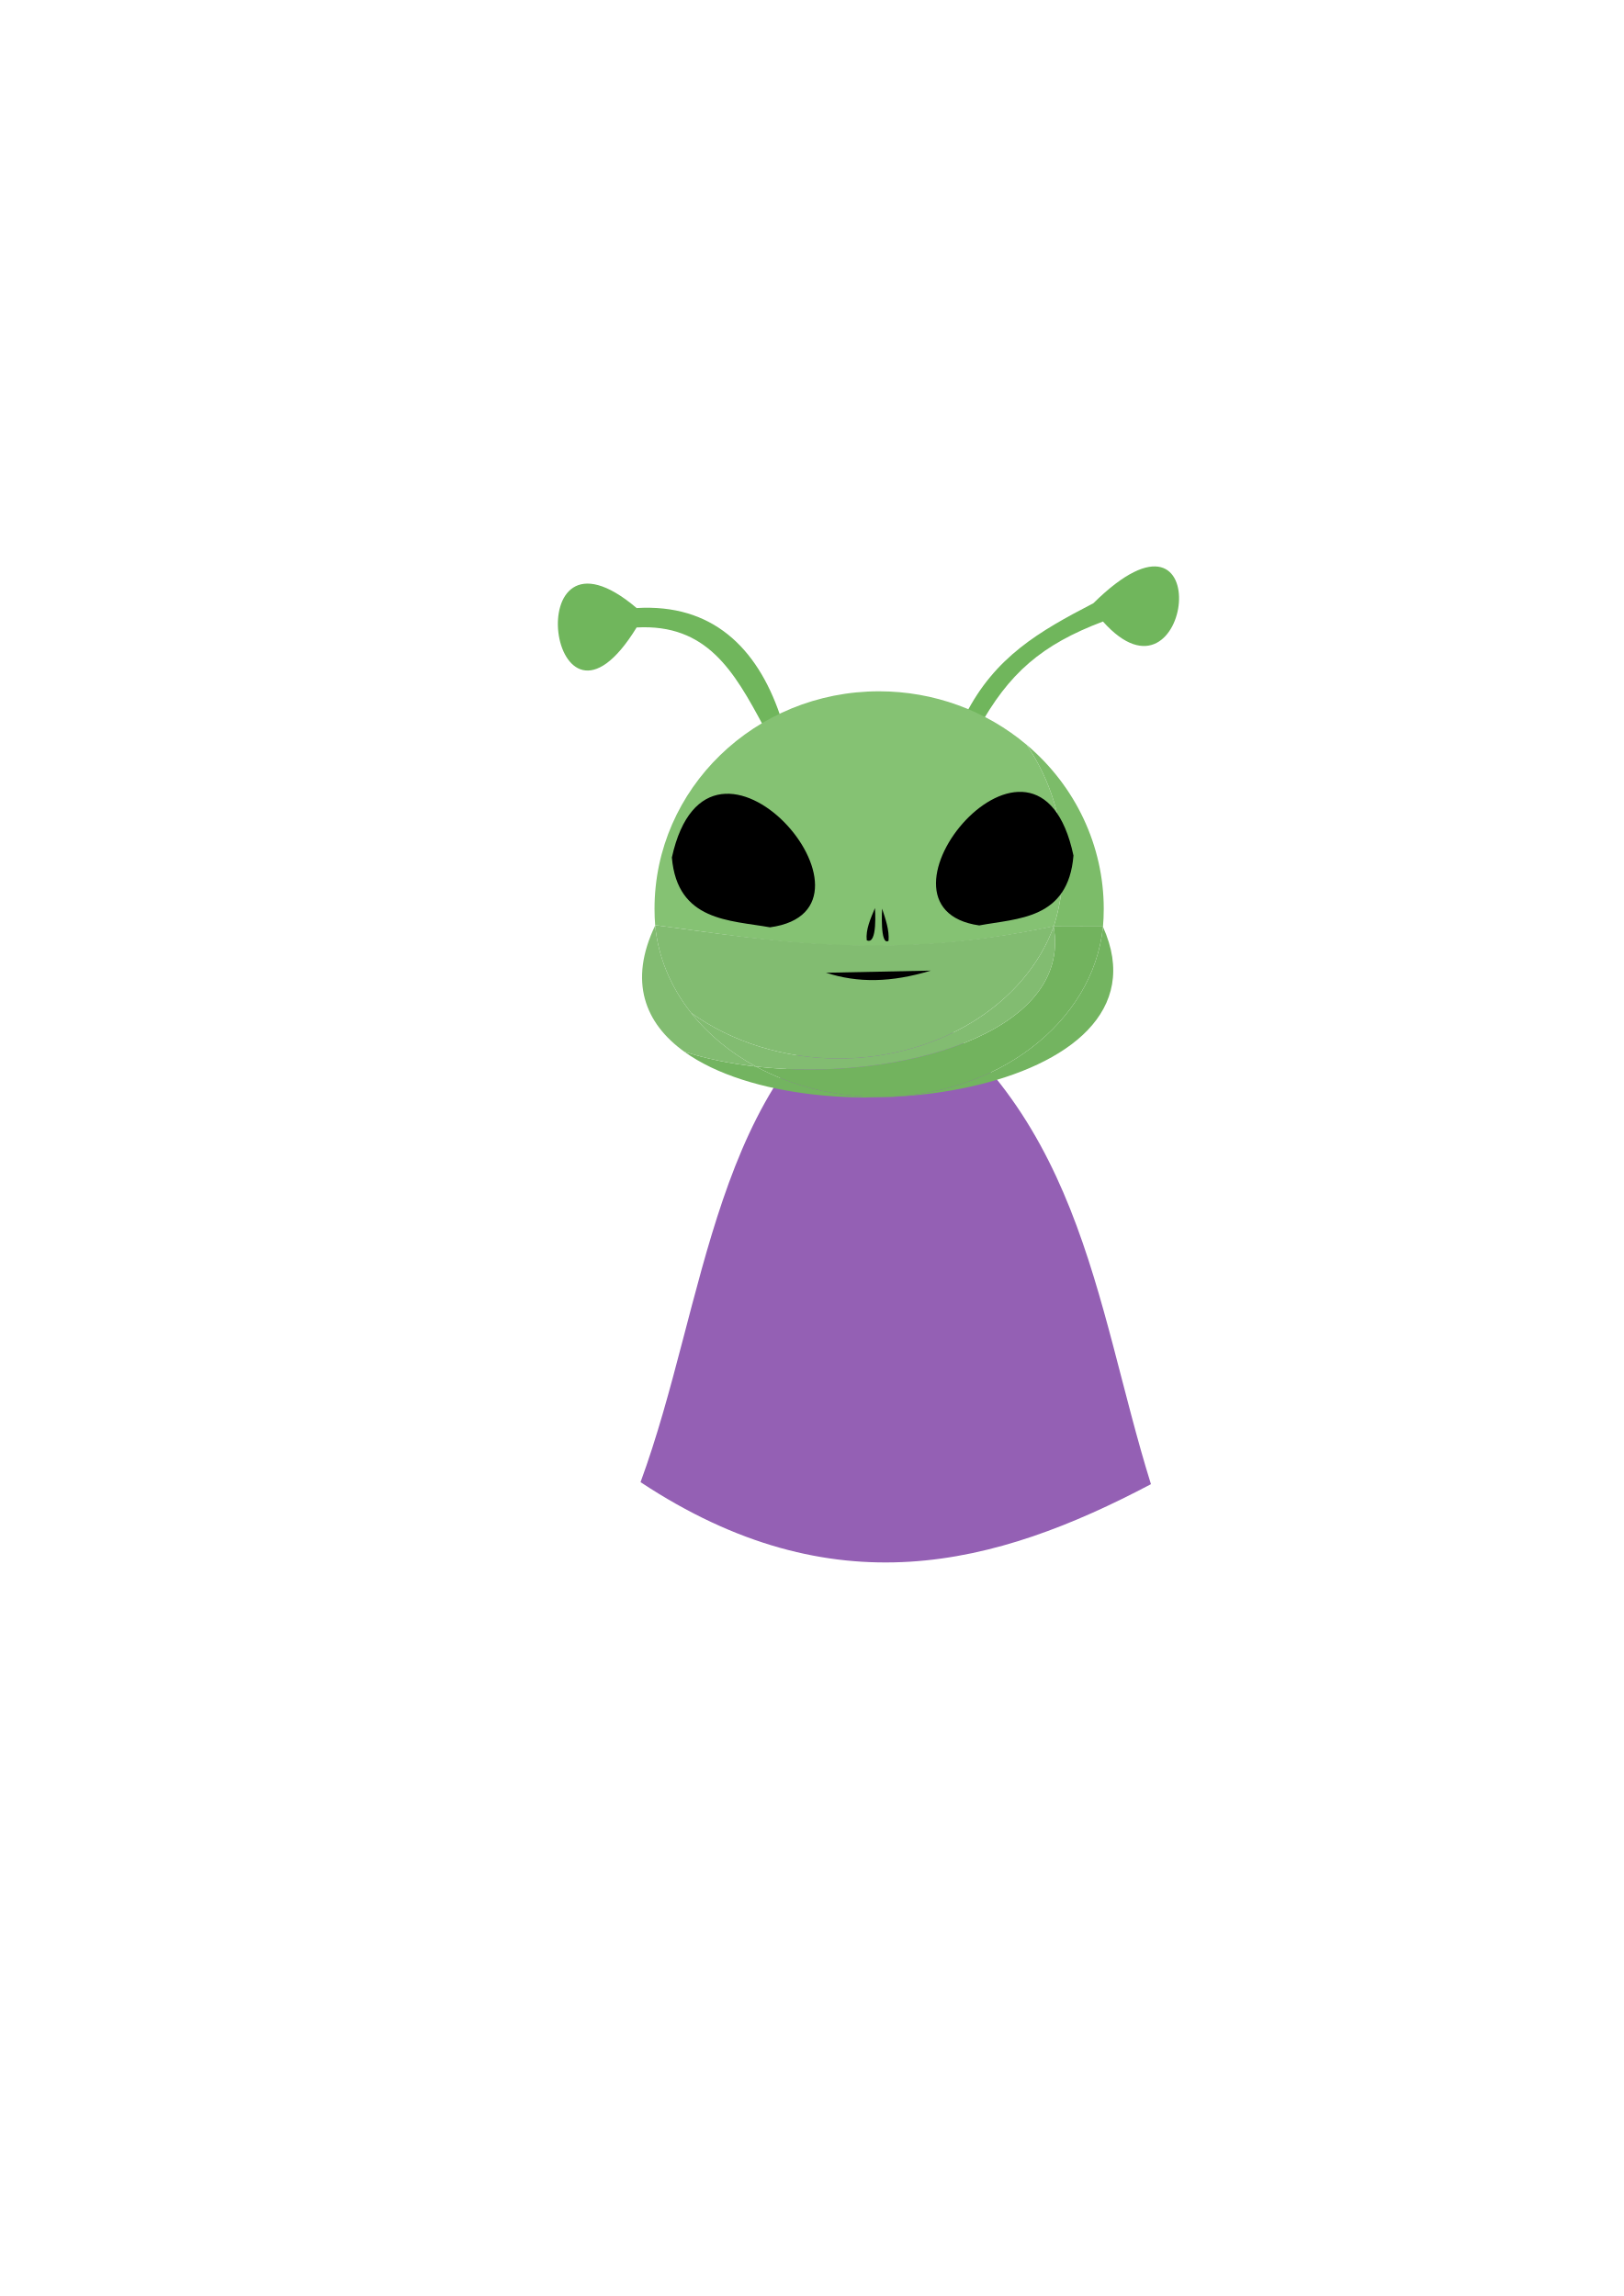
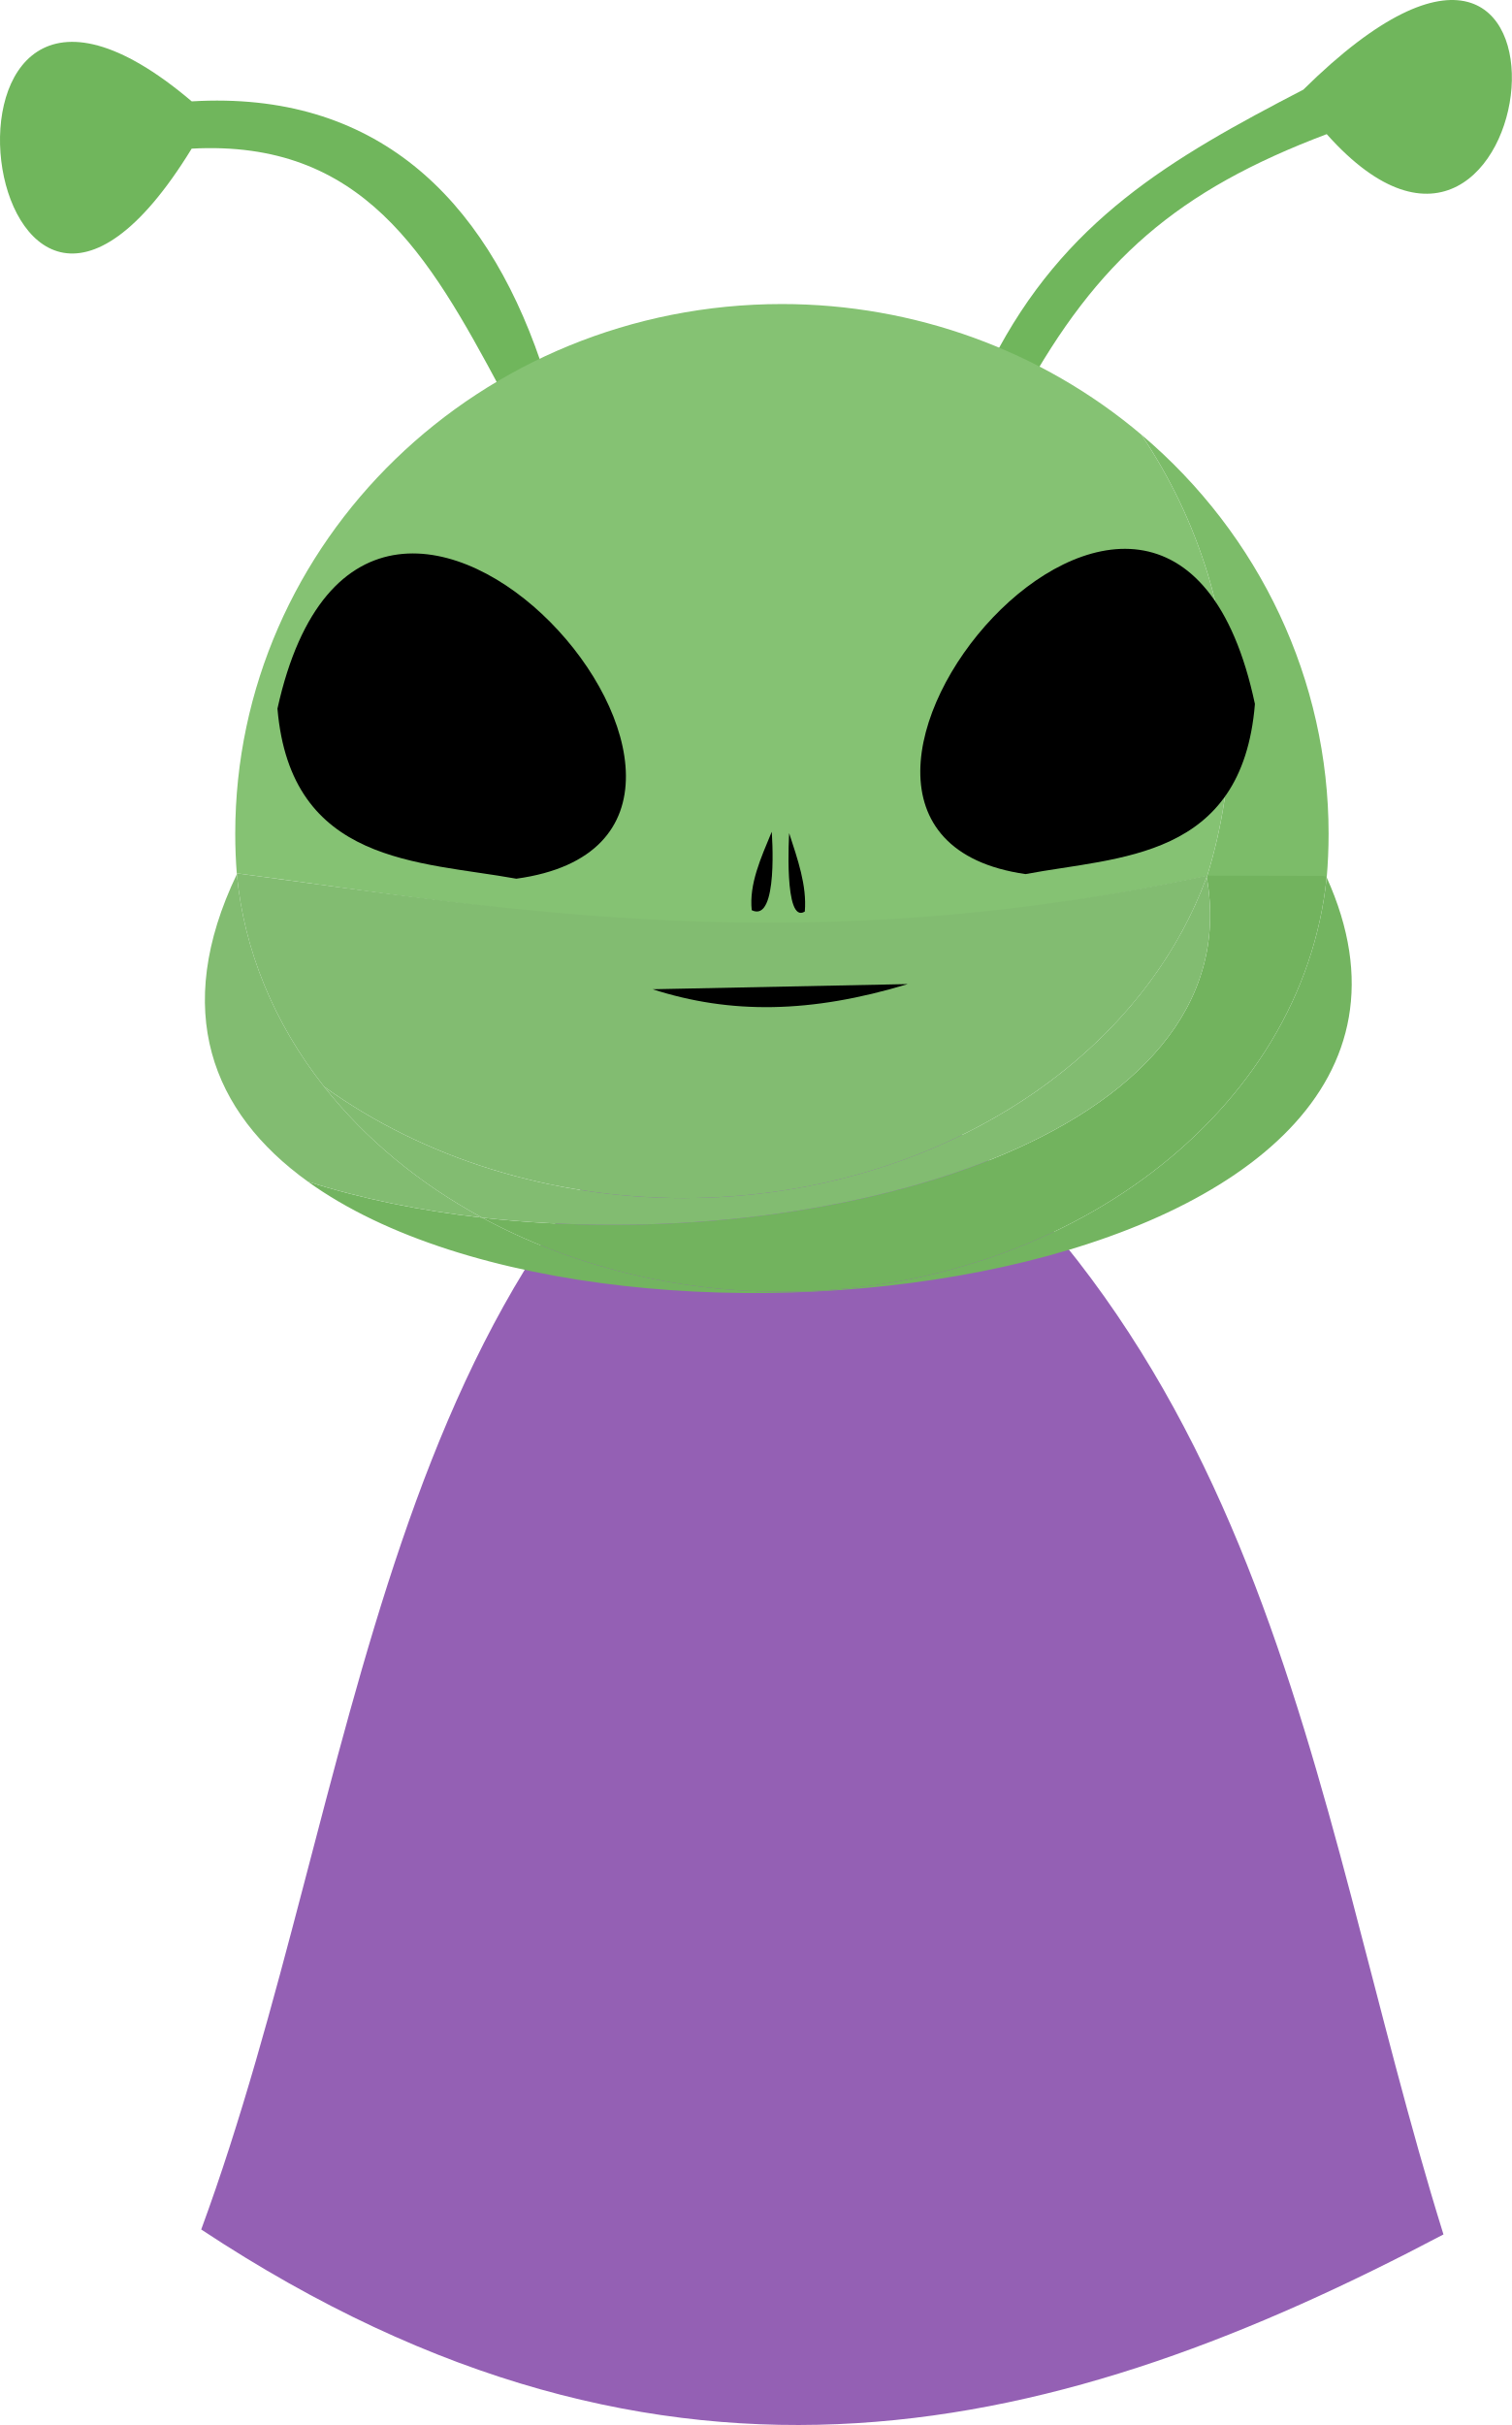
- <svg xmlns="http://www.w3.org/2000/svg" width="210mm" height="297mm" viewBox="0 0 210 297" version="1.1" id="svg1">
+ <svg xmlns="http://www.w3.org/2000/svg" width="80.341mm" height="128.843mm" viewBox="0 0 80.341 128.843" version="1.1" id="svg1">
  <defs id="defs1" />
-   <g id="layer1">
+   <g id="layer1" transform="translate(-72.15141,-73.26883)">
    <path style="fill:#70b65c;stroke-width:0.145" d="M 100.869,92.458 C 97.875,83.73 92.08,78.072 82.34,78.654 c -15.703,-13.318 -11.288,20.921 -0.003,2.512 9.08,-0.491 12.586,5.636 16.417,12.784 z" id="path3" />
    <path style="fill:#70b65c;stroke-width:0.145" d="m 124.869,92.458 c 3.827,-7.493 9.496,-10.773 16.539,-14.425 16.412,-16.207 12.676,15.196 1.244,2.363 -7.921,2.992 -12.179,6.664 -16.166,13.928 z" id="path4" />
    <path style="fill:#9460b4;fill-opacity:1;stroke-width:0.265" d="m 114.14,126.764 c -21.859,12.403 -22.766,41.767 -31.296,64.96 24.948,16.492 45.926,10.861 66.012,0.263 -7.337,-23.556 -8.928,-49.574 -34.715,-65.223 z" id="path26" />
  </g>
-   <g id="layer2">
+   <g id="layer2" transform="translate(-72.15141,-73.26883)">
    <path d="m 132.8,96.36 a 29.05,28.145 0 0 1 4.72,15.378 29.05,28.145 0 0 1 -1.222,8.077 l 6.316,0.018 c 0.012,0.031 0.024,0.061 0.036,0.092 a 29.05,28.145 0 0 0 0.102,-2.357 29.05,28.145 0 0 0 -9.952,-21.208 z" style="fill:#7cbc69;stroke-width:0.149" id="path18" />
    <path d="m 113.702,89.423 c -16.044,-6.4e-5 -29.05,12.601 -29.05,28.145 4e-6,0.72 0.028,1.439 0.085,2.156 0.007,-0.017 0.014,-0.034 0.021,-0.051 14.542,1.911 29.456,4.897 51.504,0.142 h 0.035 c 0.81,-2.62 1.222,-5.341 1.222,-8.077 -6e-5,-5.461 -1.64,-10.804 -4.72,-15.378 -5.291,-4.473 -12.076,-6.937 -19.098,-6.937 z" style="fill:#85c273;stroke-width:0.149" id="path15" />
    <path d="m 142.65,119.888 c -0.012,-0.026 -0.024,-0.052 -0.036,-0.079 l -6.316,-0.015 a 29.05,24.024 0 0 1 -0.024,0.065 29.05,24.024 0 0 0 0,2.5e-4 c 2.459,13.837 -20.169,20.166 -38.505,18.105 a 29.05,24.024 0 0 0 15.933,3.936 29.05,24.024 0 0 0 28.947,-22.012 z" style="fill:#72b35e;fill-opacity:1;stroke-width:0.126" id="path20" />
    <path d="m 142.65,119.888 a 29.05,24.024 0 0 1 -28.947,22.012 29.05,24.024 0 0 1 -15.933,-3.936 c -3.28,-0.369 -6.423,-1.006 -9.26,-1.916 16.488,11.871 63.986,5.601 54.14,-16.16 z" style="fill:#73b460;fill-opacity:1;stroke-width:0.126" id="path19" />
    <path d="m 97.769,137.964 a 29.05,24.024 0 0 1 -8.397,-6.962 29.05,24.024 0 0 1 -4.634,-11.286 c -3.468,7.237 -1.336,12.654 3.771,16.331 2.837,0.911 5.98,1.548 9.26,1.916 z" style="fill:#82bc71;fill-opacity:1;stroke-width:0.126" id="path23" />
    <path d="m 97.769,137.964 c 18.336,2.061 40.964,-4.268 38.505,-18.105 a 29.05,24.024 0 0 1 -3.027,5.583 29.05,24.024 0 0 1 -24.777,11.482 29.05,24.024 0 0 1 -19.098,-5.921 29.05,24.024 0 0 0 8.397,6.962 z" style="fill:#82bc71;fill-opacity:1;stroke-width:0.126" id="path21" />
    <path d="m 89.372,131.002 c 5.291,3.818 12.076,5.921 19.098,5.921 12.802,2e-5 24.095,-6.931 27.804,-17.065 -0.004,-0.022 -0.008,-0.043 -0.012,-0.065 -21.364,4.578 -36.796,1.838 -51.504,-0.121 -0.007,0.015 -0.014,0.029 -0.021,0.044 0.374,4.024 1.968,7.905 4.634,11.286 z" style="fill:#82bc71;fill-opacity:1;stroke-width:0.126" id="path22" />
    <path style="fill:#000000;fill-opacity:1;stroke-width:0.187" d="m 99.588,119.955 c 16.89,-2.315 -7.844,-31.031 -12.693,-9.036 0.706,8.292 7.544,8.102 12.693,9.036 z" id="path10" />
    <path style="fill:#000000;fill-opacity:1;stroke-width:0.183" d="m 126.648,119.71 c -16.219,-2.315 7.532,-31.031 12.189,-9.036 -0.678,8.292 -7.244,8.102 -12.189,9.036 z" id="path10-3" />
    <path style="fill:#000000;fill-opacity:1;stroke-width:0.095" d="m 113.161,117.462 c -0.574,1.389 -1.21,2.777 -1.063,4.166 1.444,0.712 1.063,-4.166 1.063,-4.166 z" id="path11" />
    <path style="fill:#000000;fill-opacity:1;stroke-width:0.084" d="m 114.087,117.534 c 0.449,1.389 0.947,2.777 0.831,4.166 -1.13,0.712 -0.831,-4.166 -0.831,-4.166 z" id="path11-6" />
    <path style="fill:#000000;fill-opacity:1;stroke-width:0.145" d="m 106.831,125.829 c 4.129,1.33 8.396,1.288 13.558,-0.275 z" id="path25" />
  </g>
</svg>
